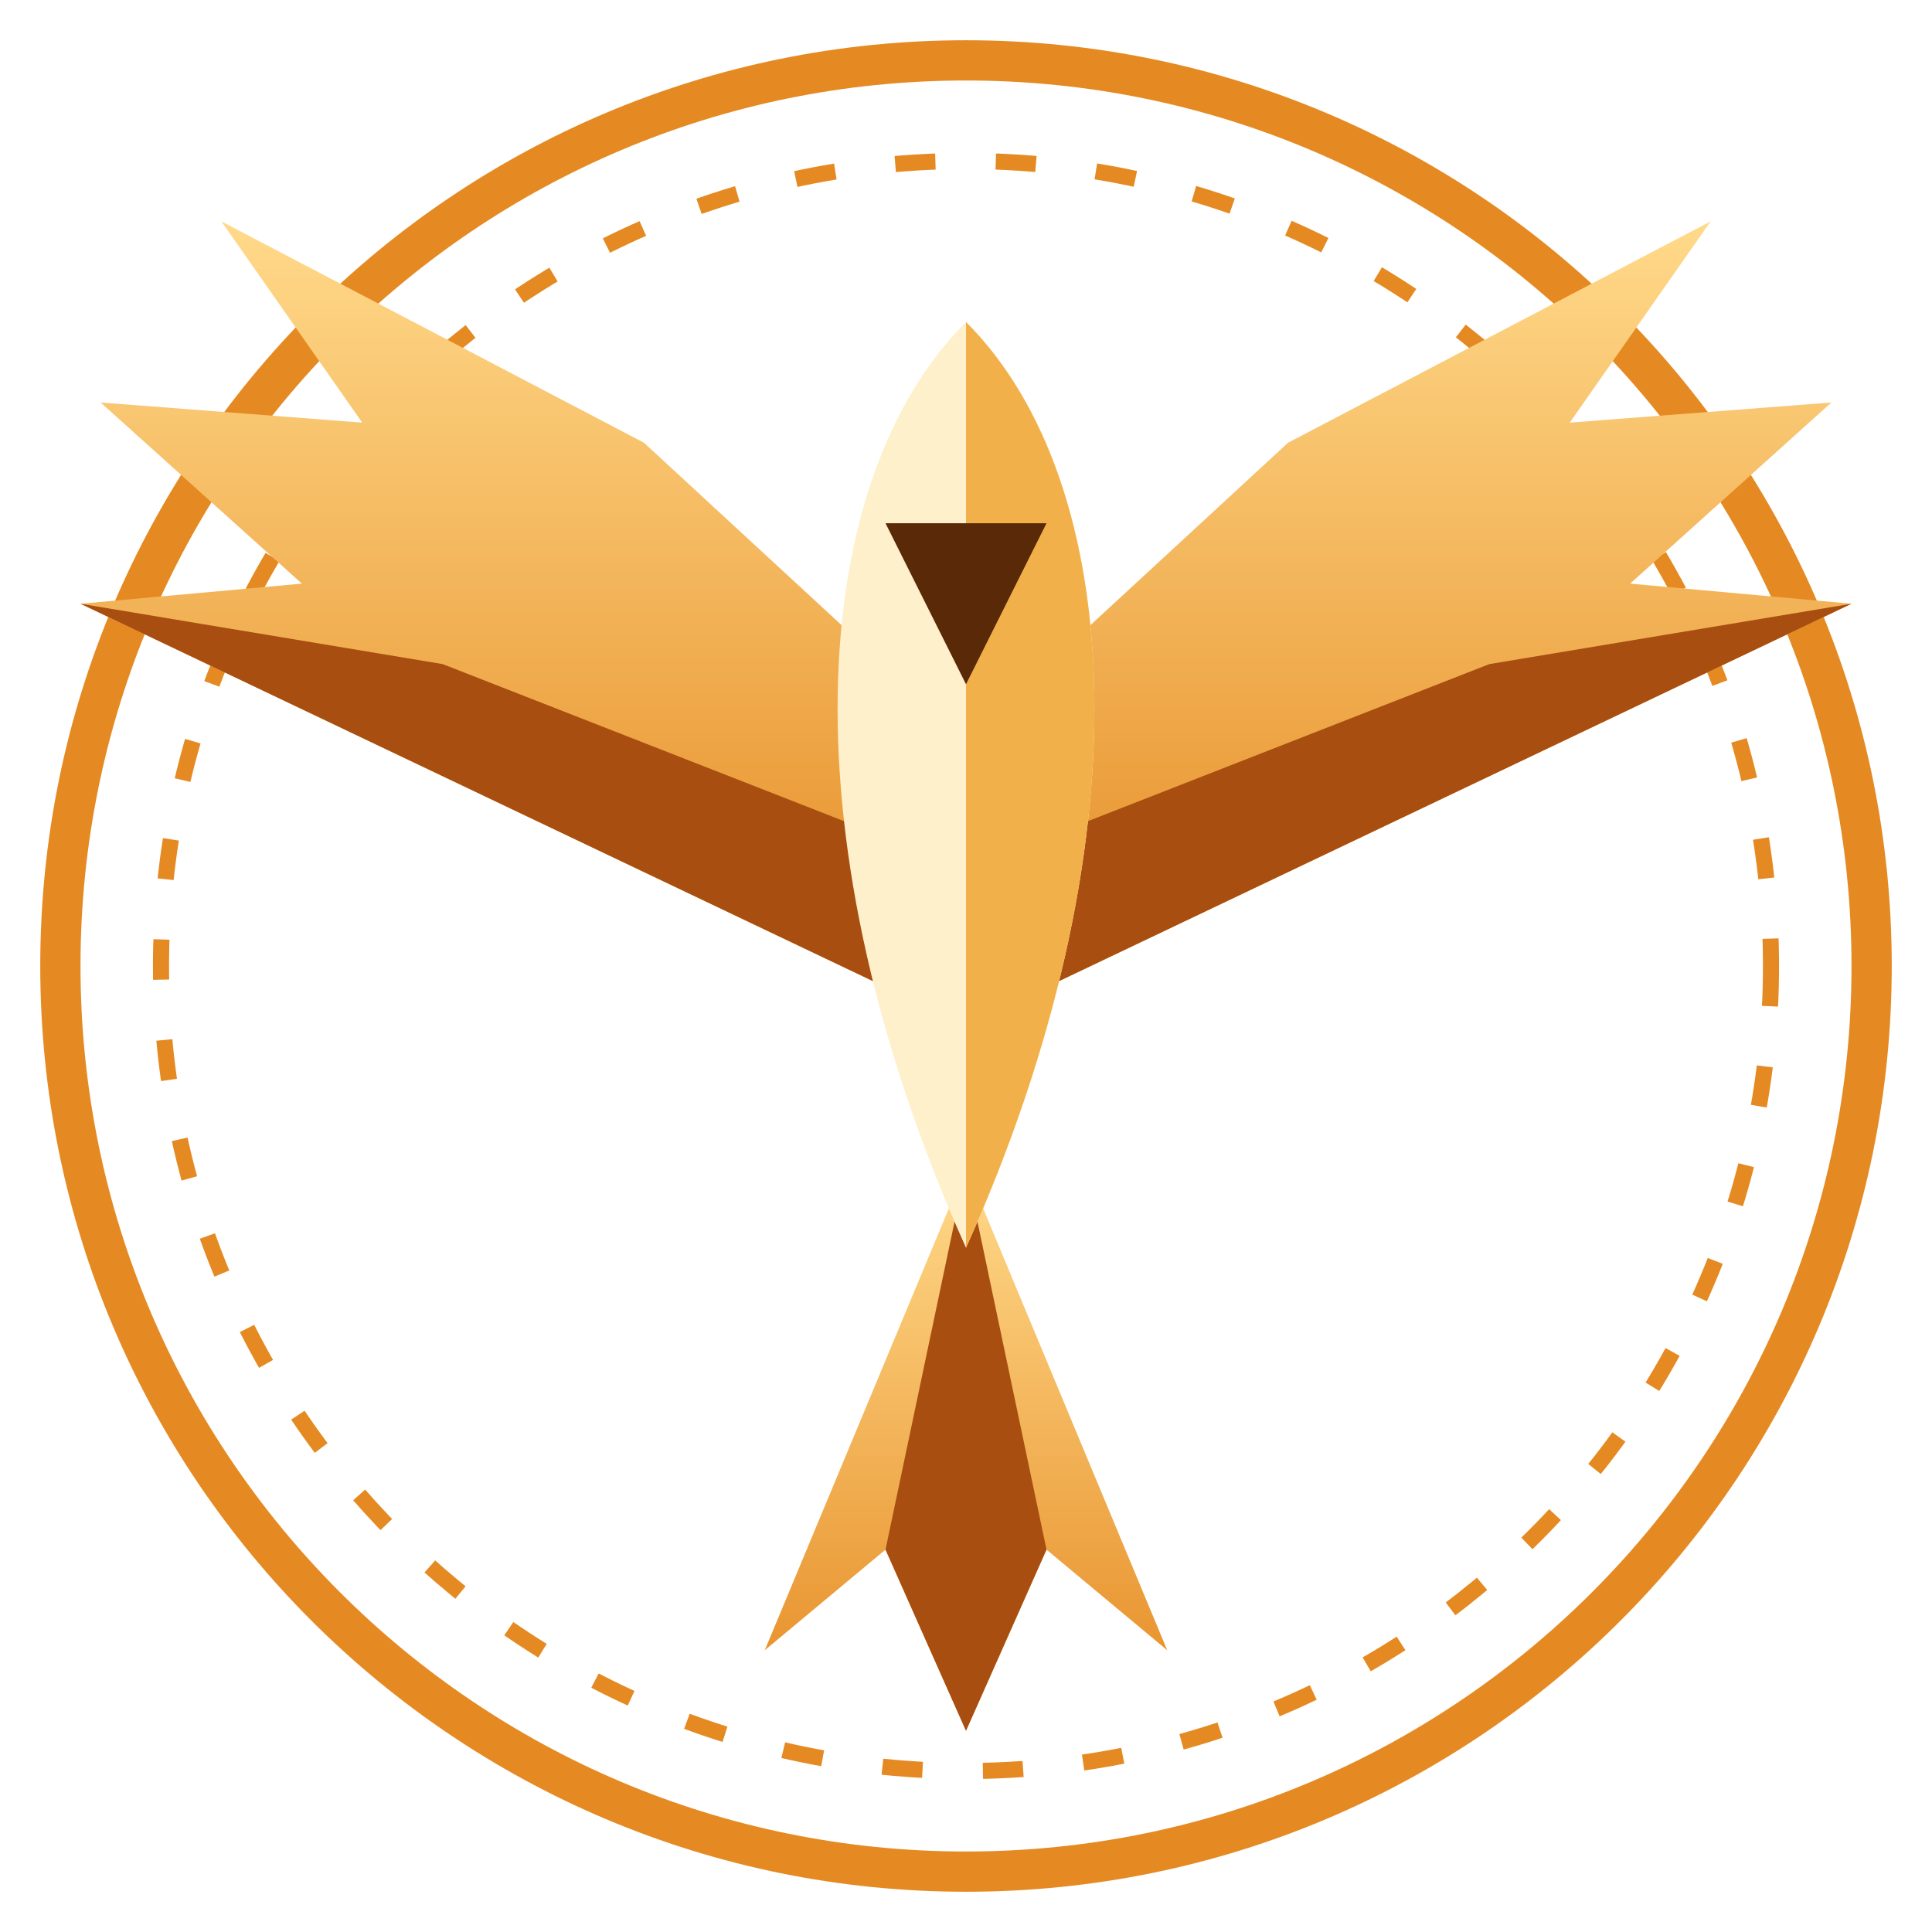
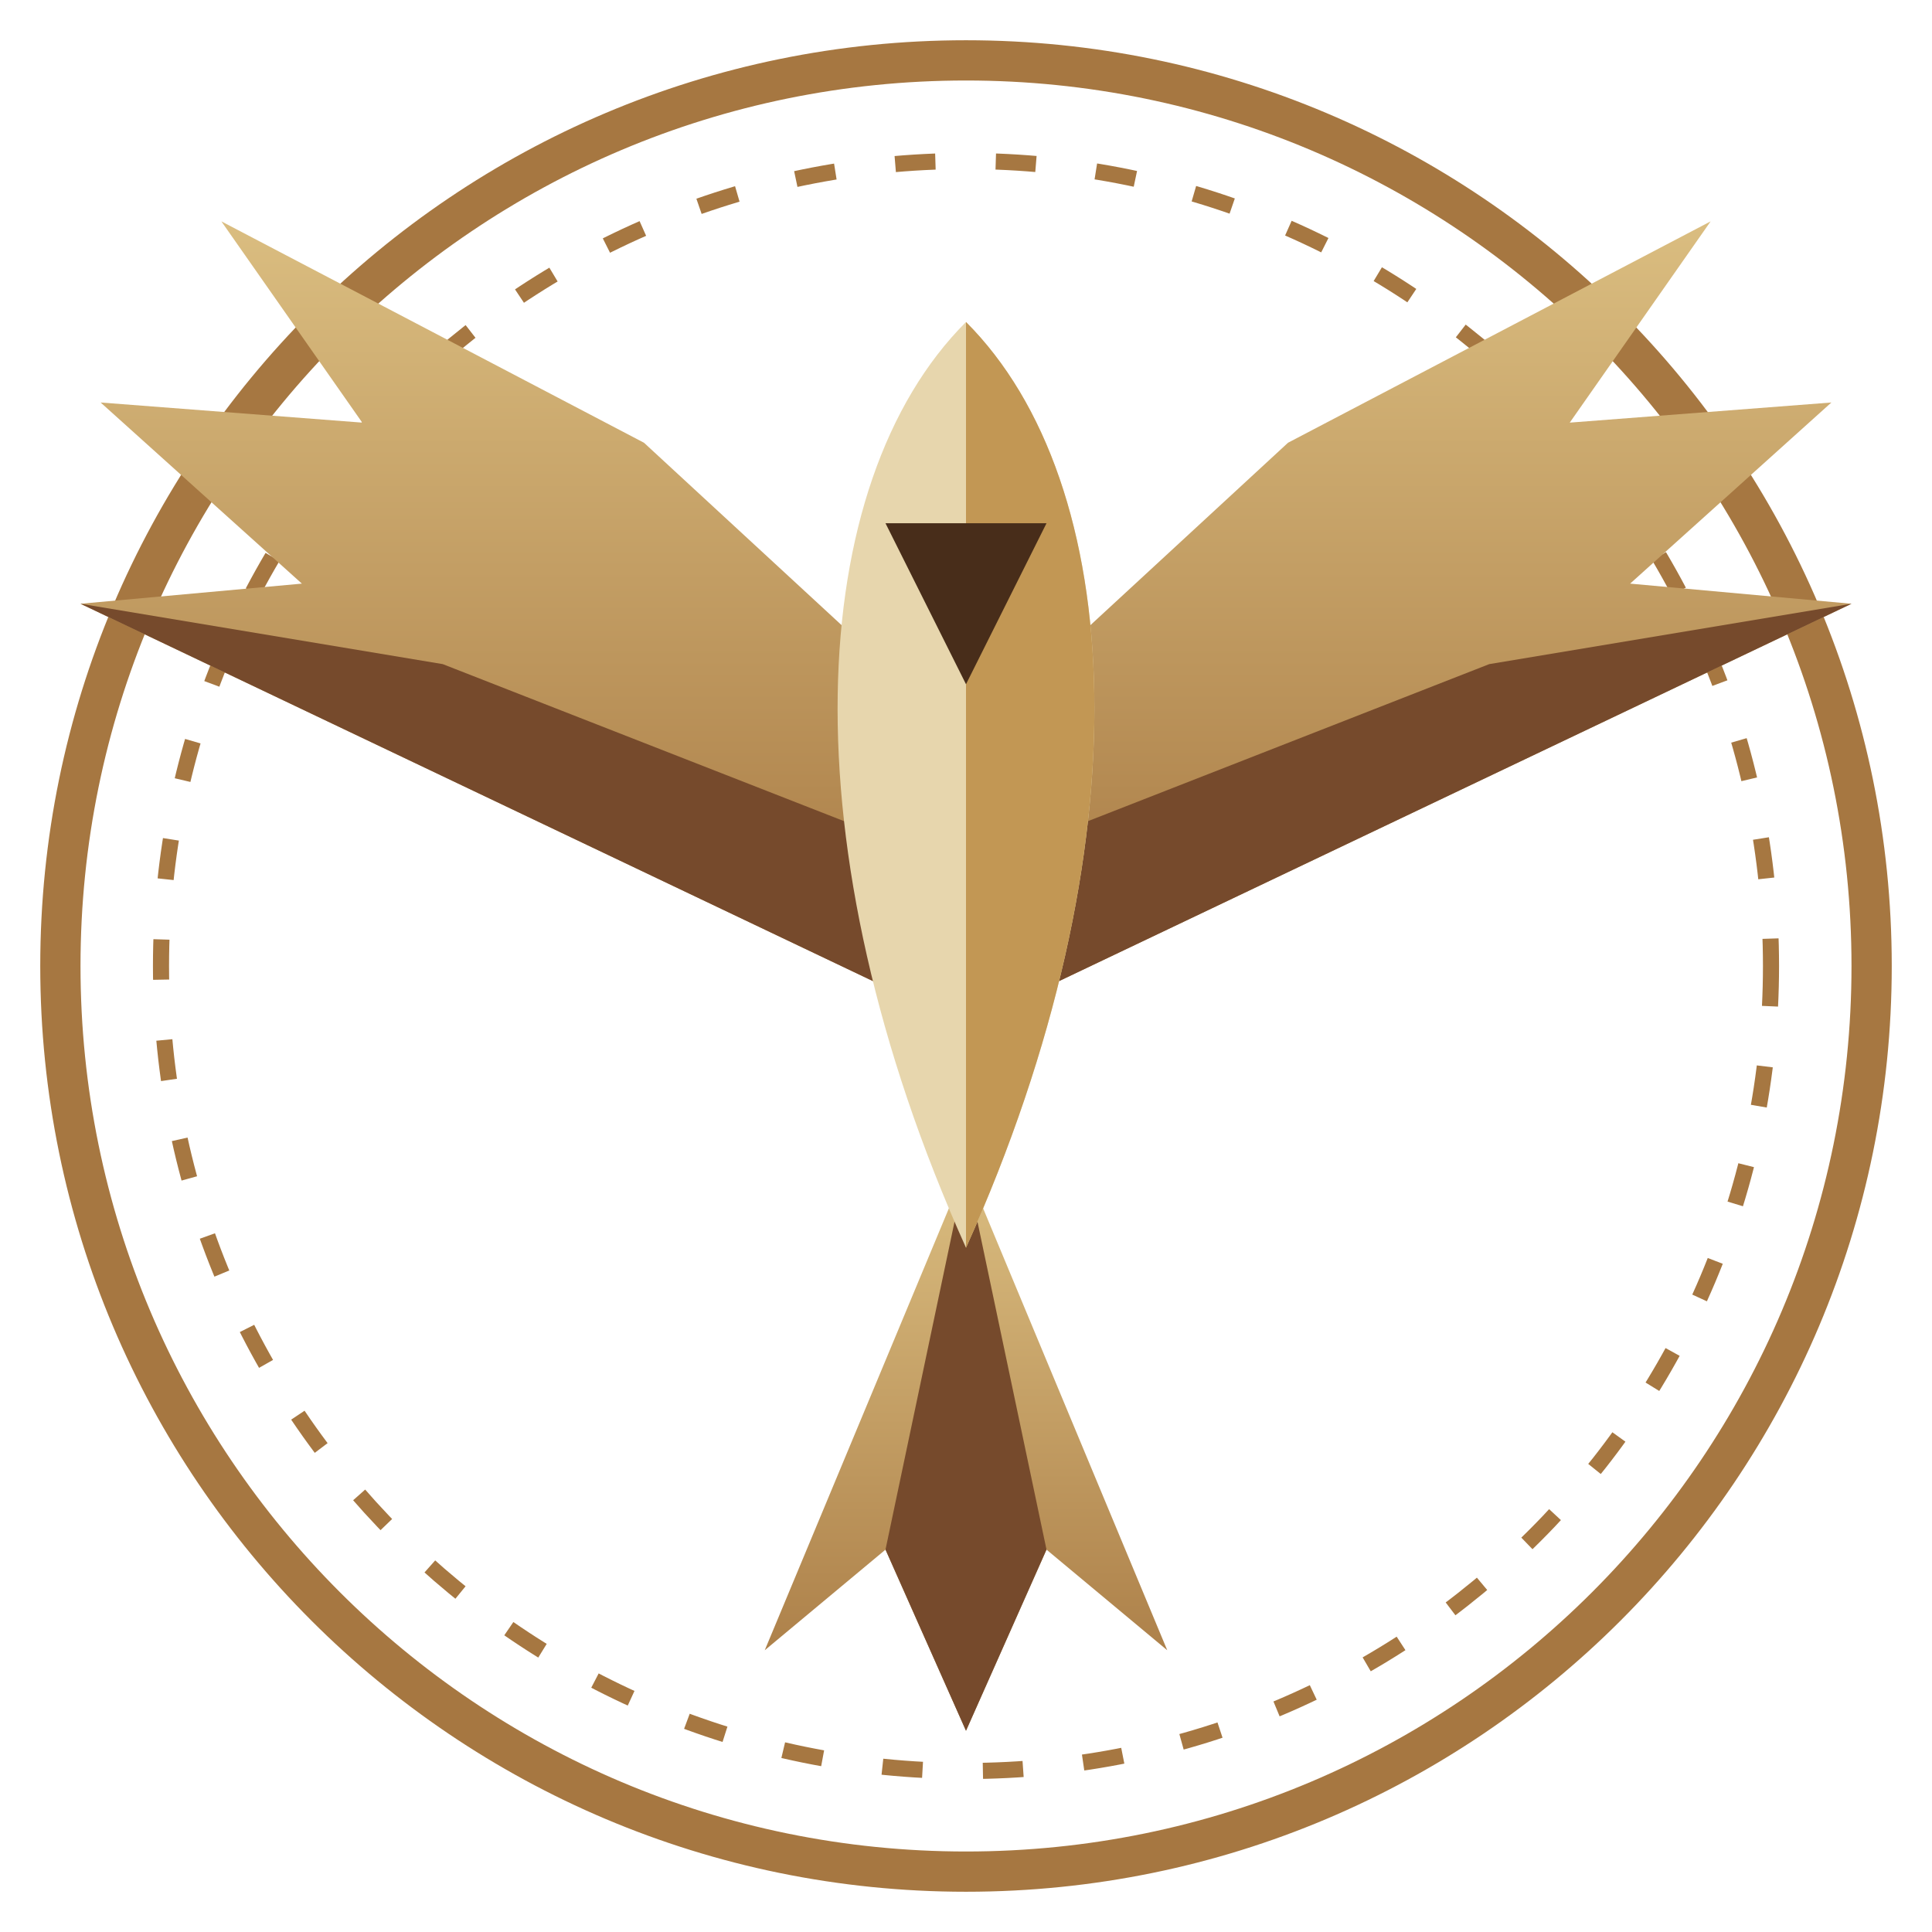
<svg xmlns="http://www.w3.org/2000/svg" viewBox="0 0 96 96">
  <defs>
    <linearGradient id="ke-a" x1="0" y1="0" x2="0" y2="1">
-       <stop offset="0" stop-color="#ffd98a" />
-       <stop offset="1" stop-color="#e58a22" />
+       <stop offset="0" stop-color="#dabd80" />
+       <stop offset="1" stop-color="#a67741" />
    </linearGradient>
    <linearGradient id="ke-b" x1="0" y1="0" x2="0" y2="1">
-       <stop offset="0" stop-color="#fff2c9" />
-       <stop offset="1" stop-color="#e06a14" stop-opacity="0" />
+       <stop offset="0" stop-color="#e7d8ab" />
+       <stop offset="1" stop-color="#9d643a" stop-opacity="0" />
    </linearGradient>
  </defs>
-   <circle cx="48" cy="48" r="45" fill="none" stroke="#e58a22" stroke-width="2" />
-   <circle cx="48" cy="48" r="40" fill="none" stroke="#e58a22" stroke-width=".8" stroke-dasharray="2 3" />
+   <circle cx="48" cy="48" r="45" fill="none" stroke="#a67741" stroke-width="2" />
+   <circle cx="48" cy="48" r="40" fill="none" stroke="#a67741" stroke-width=".8" stroke-dasharray="2 3" />
  <path d="M46 50 L4 30 L15 29 L5 20 L18 21 L11 11 L32 22 L45 34 Z" fill="url(#ke-a)" />
-   <path d="M46 50 L4 30 L22 33 L45 42 Z" fill="#a84e10" />
+   <path d="M46 50 L4 30 L22 33 L45 42 Z" fill="#764a2c" />
  <g transform="translate(96 0) scale(-1 1)">
    <path d="M46 50 L4 30 L15 29 L5 20 L18 21 L11 11 L32 22 L45 34 Z" fill="url(#ke-a)" />
-     <path d="M46 50 L4 30 L22 33 L45 42 Z" fill="#a84e10" />
+     <path d="M46 50 L4 30 L22 33 L45 42 Z" fill="#764a2c" />
  </g>
  <path d="M48 58 L38 82 L44 77 L48 86 L52 77 L58 82 Z" fill="url(#ke-a)" />
-   <path d="M48 58 L44 77 L48 86 L52 77 Z" fill="#a84e10" />
-   <path d="M48 16 C56 24 57 42 48 62 C39 42 40 24 48 16 Z" fill="#fff0cc" />
-   <path d="M48 16 C56 24 57 42 48 62 Z" fill="#f2b04a" />
-   <path d="M44 26 L48 34 L52 26 Z" fill="#5a2a08" />
+   <path d="M48 58 L44 77 L48 86 L52 77 Z" fill="#764a2c" />
+   <path d="M48 16 C56 24 57 42 48 62 C39 42 40 24 48 16 Z" fill="#e7d6ad" />
+   <path d="M48 16 C56 24 57 42 48 62 Z" fill="#c29754" />
+   <path d="M44 26 L48 34 L52 26 Z" fill="#482d1a" />
</svg>
